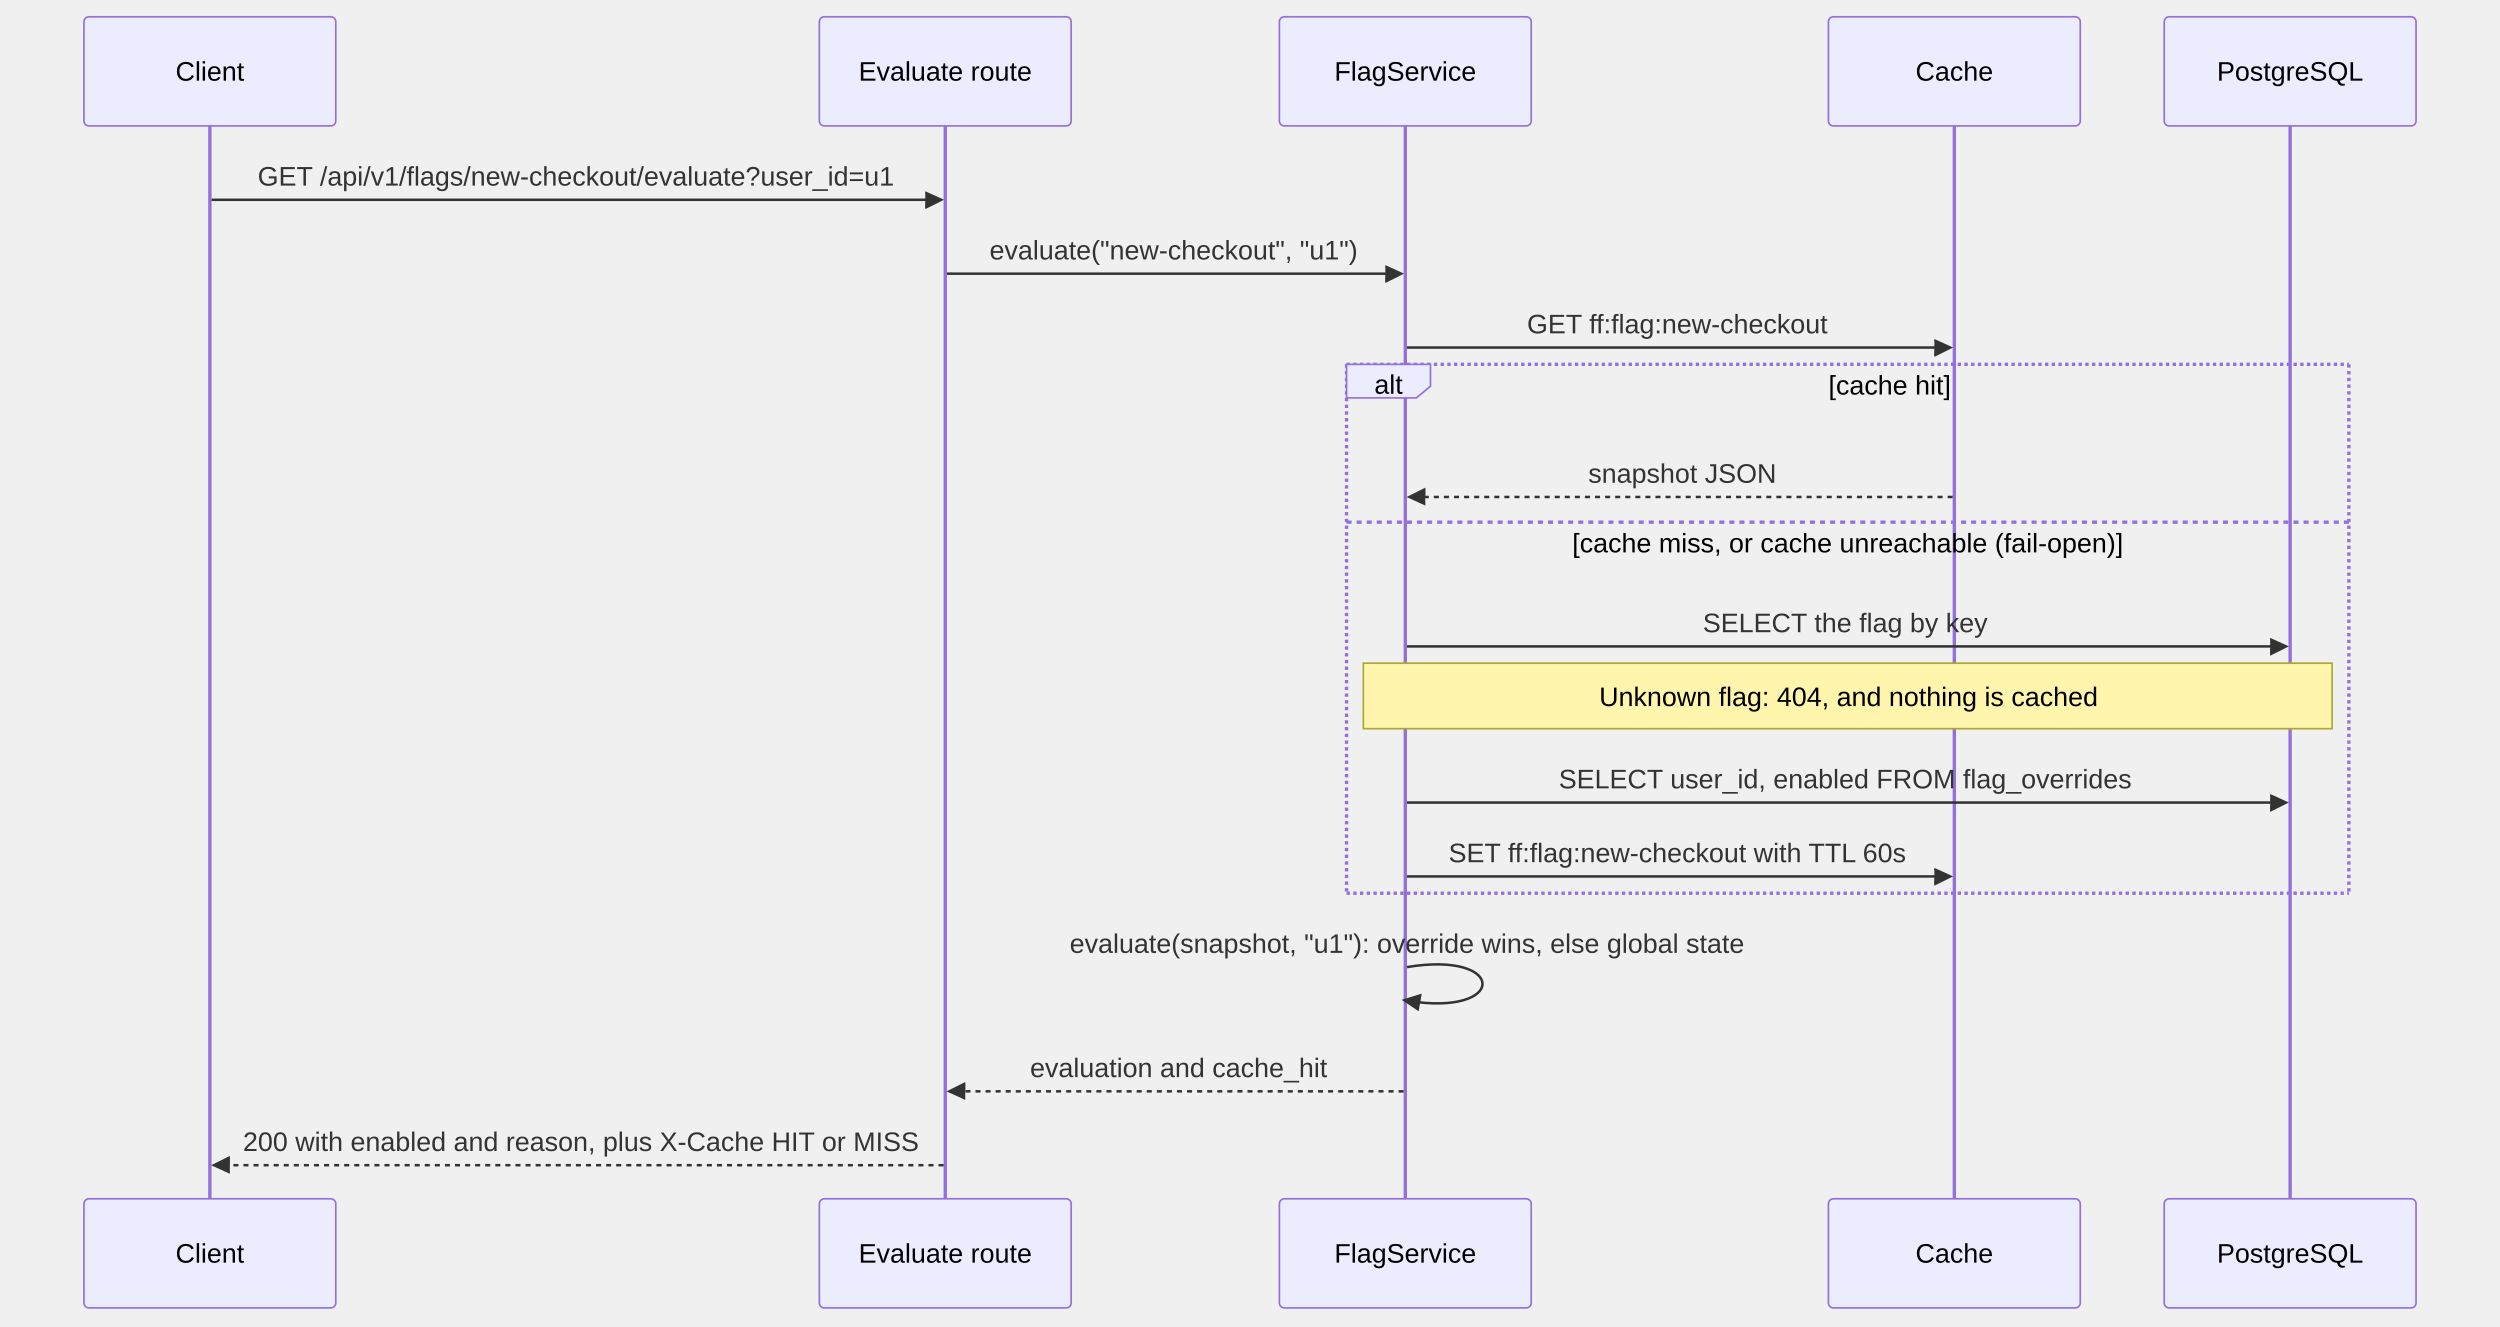
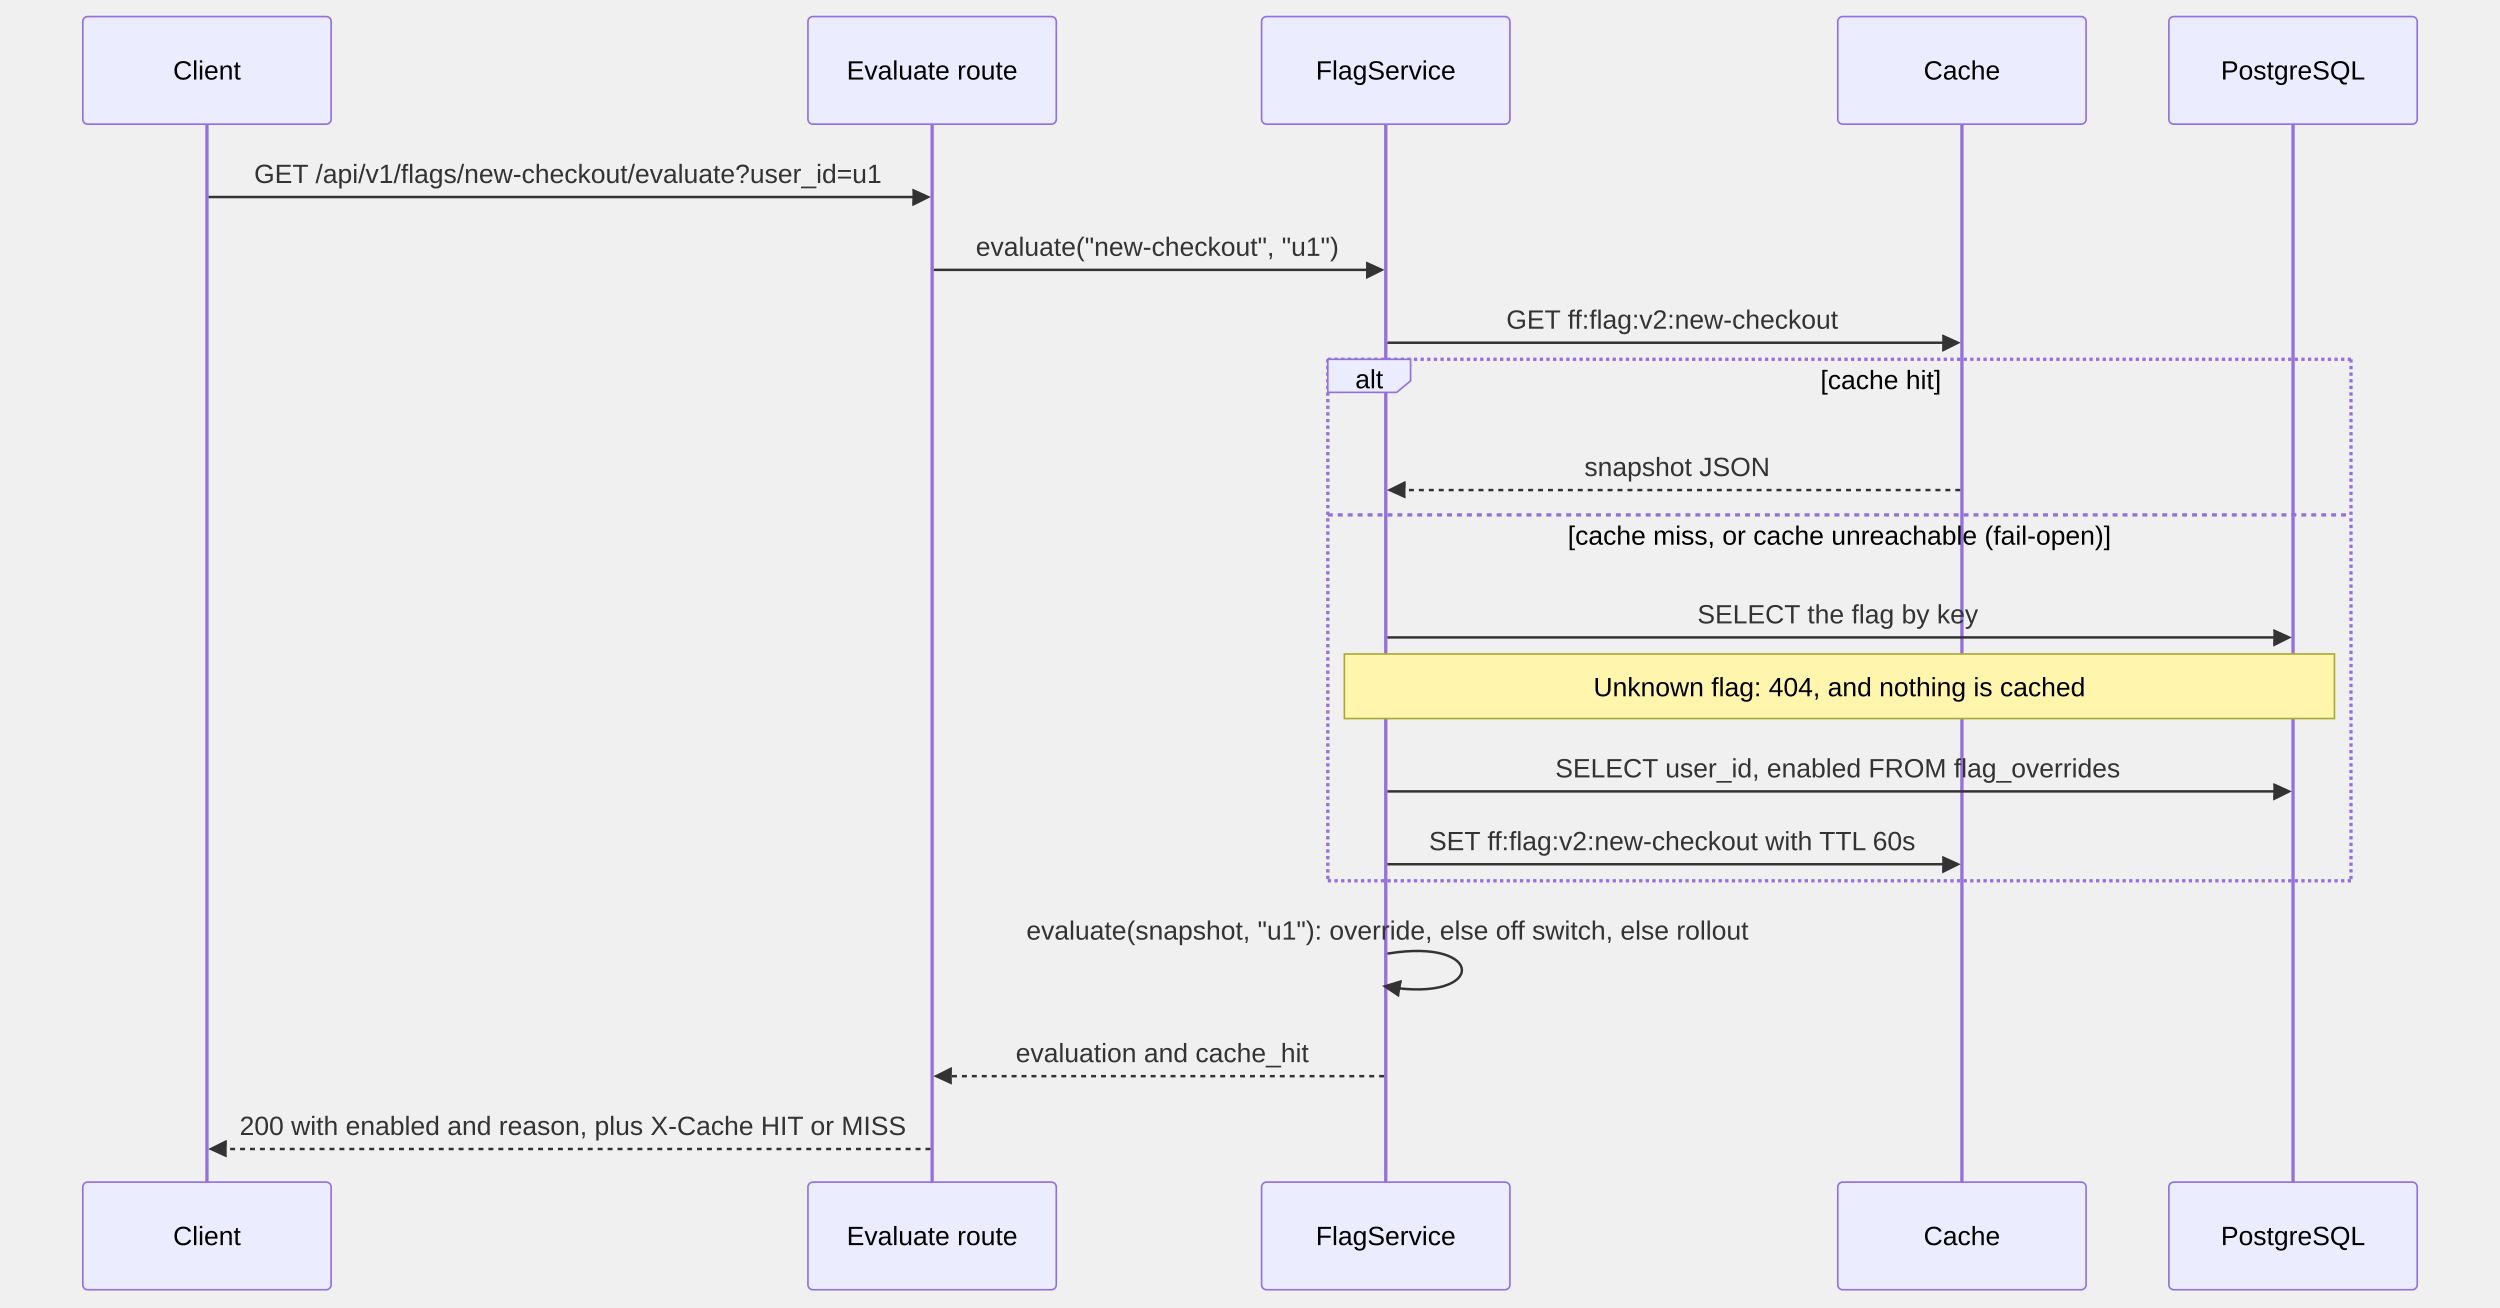
- <svg xmlns="http://www.w3.org/2000/svg" id="my-svg" width="100%" style="max-width: 1489px; background-color: white;" viewBox="-50 -10 1489 790" role="graphics-document document" aria-roledescription="sequence">
+ <svg xmlns="http://www.w3.org/2000/svg" id="my-svg" width="100%" style="max-width: 1510px; background-color: white;" viewBox="-50 -10 1510 790" role="graphics-document document" aria-roledescription="sequence">
  <g>
-     <rect x="1239" y="704" fill="#eaeaea" stroke="#666" width="150" height="65" name="D" rx="3" ry="3" class="actor actor-bottom" />
-     <text x="1314" y="736.5" dominant-baseline="central" alignment-baseline="central" class="actor actor-box" style="text-anchor: middle; font-size: 16px; font-weight: 400;">
-       <tspan x="1314" dy="0">PostgreSQL</tspan>
+     <rect x="1260" y="704" fill="#eaeaea" stroke="#666" width="150" height="65" name="D" rx="3" ry="3" class="actor actor-bottom" />
+     <text x="1335" y="736.5" dominant-baseline="central" alignment-baseline="central" class="actor actor-box" style="text-anchor: middle; font-size: 16px; font-weight: 400;">
+       <tspan x="1335" dy="0">PostgreSQL</tspan>
    </text>
  </g>
  <g>
-     <rect x="1039" y="704" fill="#eaeaea" stroke="#666" width="150" height="65" name="K" rx="3" ry="3" class="actor actor-bottom" />
-     <text x="1114" y="736.5" dominant-baseline="central" alignment-baseline="central" class="actor actor-box" style="text-anchor: middle; font-size: 16px; font-weight: 400;">
-       <tspan x="1114" dy="0">Cache</tspan>
+     <rect x="1060" y="704" fill="#eaeaea" stroke="#666" width="150" height="65" name="K" rx="3" ry="3" class="actor actor-bottom" />
+     <text x="1135" y="736.5" dominant-baseline="central" alignment-baseline="central" class="actor actor-box" style="text-anchor: middle; font-size: 16px; font-weight: 400;">
+       <tspan x="1135" dy="0">Cache</tspan>
    </text>
  </g>
  <g>
    <rect x="712" y="704" fill="#eaeaea" stroke="#666" width="150" height="65" name="S" rx="3" ry="3" class="actor actor-bottom" />
    <text x="787" y="736.5" dominant-baseline="central" alignment-baseline="central" class="actor actor-box" style="text-anchor: middle; font-size: 16px; font-weight: 400;">
      <tspan x="787" dy="0">FlagService</tspan>
    </text>
  </g>
  <g>
    <rect x="438" y="704" fill="#eaeaea" stroke="#666" width="150" height="65" name="A" rx="3" ry="3" class="actor actor-bottom" />
    <text x="513" y="736.5" dominant-baseline="central" alignment-baseline="central" class="actor actor-box" style="text-anchor: middle; font-size: 16px; font-weight: 400;">
      <tspan x="513" dy="0">Evaluate route</tspan>
    </text>
  </g>
  <g>
    <rect x="0" y="704" fill="#eaeaea" stroke="#666" width="150" height="65" name="C" rx="3" ry="3" class="actor actor-bottom" />
    <text x="75" y="736.5" dominant-baseline="central" alignment-baseline="central" class="actor actor-box" style="text-anchor: middle; font-size: 16px; font-weight: 400;">
      <tspan x="75" dy="0">Client</tspan>
    </text>
  </g>
  <g>
-     <line id="actor4" x1="1314" y1="65" x2="1314" y2="704" class="actor-line 200" stroke-width="0.5px" stroke="#999" name="D" data-et="life-line" data-id="D" />
+     <line id="actor4" x1="1335" y1="65" x2="1335" y2="704" class="actor-line 200" stroke-width="0.5px" stroke="#999" name="D" data-et="life-line" data-id="D" />
    <g id="root-4" data-et="participant" data-type="participant" data-id="D">
-       <rect x="1239" y="0" fill="#eaeaea" stroke="#666" width="150" height="65" name="D" rx="3" ry="3" class="actor actor-top" />
-       <text x="1314" y="32.5" dominant-baseline="central" alignment-baseline="central" class="actor actor-box" style="text-anchor: middle; font-size: 16px; font-weight: 400;">
-         <tspan x="1314" dy="0">PostgreSQL</tspan>
+       <rect x="1260" y="0" fill="#eaeaea" stroke="#666" width="150" height="65" name="D" rx="3" ry="3" class="actor actor-top" />
+       <text x="1335" y="32.5" dominant-baseline="central" alignment-baseline="central" class="actor actor-box" style="text-anchor: middle; font-size: 16px; font-weight: 400;">
+         <tspan x="1335" dy="0">PostgreSQL</tspan>
      </text>
    </g>
  </g>
  <g>
-     <line id="actor3" x1="1114" y1="65" x2="1114" y2="704" class="actor-line 200" stroke-width="0.5px" stroke="#999" name="K" data-et="life-line" data-id="K" />
+     <line id="actor3" x1="1135" y1="65" x2="1135" y2="704" class="actor-line 200" stroke-width="0.5px" stroke="#999" name="K" data-et="life-line" data-id="K" />
    <g id="root-3" data-et="participant" data-type="participant" data-id="K">
-       <rect x="1039" y="0" fill="#eaeaea" stroke="#666" width="150" height="65" name="K" rx="3" ry="3" class="actor actor-top" />
-       <text x="1114" y="32.5" dominant-baseline="central" alignment-baseline="central" class="actor actor-box" style="text-anchor: middle; font-size: 16px; font-weight: 400;">
-         <tspan x="1114" dy="0">Cache</tspan>
+       <rect x="1060" y="0" fill="#eaeaea" stroke="#666" width="150" height="65" name="K" rx="3" ry="3" class="actor actor-top" />
+       <text x="1135" y="32.5" dominant-baseline="central" alignment-baseline="central" class="actor actor-box" style="text-anchor: middle; font-size: 16px; font-weight: 400;">
+         <tspan x="1135" dy="0">Cache</tspan>
      </text>
    </g>
  </g>
  <g>
    <line id="actor2" x1="787" y1="65" x2="787" y2="704" class="actor-line 200" stroke-width="0.5px" stroke="#999" name="S" data-et="life-line" data-id="S" />
    <g id="root-2" data-et="participant" data-type="participant" data-id="S">
      <rect x="712" y="0" fill="#eaeaea" stroke="#666" width="150" height="65" name="S" rx="3" ry="3" class="actor actor-top" />
      <text x="787" y="32.5" dominant-baseline="central" alignment-baseline="central" class="actor actor-box" style="text-anchor: middle; font-size: 16px; font-weight: 400;">
        <tspan x="787" dy="0">FlagService</tspan>
      </text>
    </g>
  </g>
  <g>
    <line id="actor1" x1="513" y1="65" x2="513" y2="704" class="actor-line 200" stroke-width="0.5px" stroke="#999" name="A" data-et="life-line" data-id="A" />
    <g id="root-1" data-et="participant" data-type="participant" data-id="A">
      <rect x="438" y="0" fill="#eaeaea" stroke="#666" width="150" height="65" name="A" rx="3" ry="3" class="actor actor-top" />
      <text x="513" y="32.5" dominant-baseline="central" alignment-baseline="central" class="actor actor-box" style="text-anchor: middle; font-size: 16px; font-weight: 400;">
        <tspan x="513" dy="0">Evaluate route</tspan>
      </text>
    </g>
  </g>
  <g>
    <line id="actor0" x1="75" y1="65" x2="75" y2="704" class="actor-line 200" stroke-width="0.5px" stroke="#999" name="C" data-et="life-line" data-id="C" />
    <g id="root-0" data-et="participant" data-type="participant" data-id="C">
      <rect x="0" y="0" fill="#eaeaea" stroke="#666" width="150" height="65" name="C" rx="3" ry="3" class="actor actor-top" />
      <text x="75" y="32.5" dominant-baseline="central" alignment-baseline="central" class="actor actor-box" style="text-anchor: middle; font-size: 16px; font-weight: 400;">
        <tspan x="75" dy="0">Client</tspan>
      </text>
    </g>
  </g>
  <style>#my-svg{font-family:"trebuchet ms",verdana,arial,sans-serif;font-size:16px;fill:#333;}@keyframes edge-animation-frame{from{stroke-dashoffset:0;}}@keyframes dash{to{stroke-dashoffset:0;}}#my-svg .edge-animation-slow{stroke-dasharray:9,5!important;stroke-dashoffset:900;animation:dash 50s linear infinite;stroke-linecap:round;}#my-svg .edge-animation-fast{stroke-dasharray:9,5!important;stroke-dashoffset:900;animation:dash 20s linear infinite;stroke-linecap:round;}#my-svg .error-icon{fill:#552222;}#my-svg .error-text{fill:#552222;stroke:#552222;}#my-svg .edge-thickness-normal{stroke-width:1px;}#my-svg .edge-thickness-thick{stroke-width:3.5px;}#my-svg .edge-pattern-solid{stroke-dasharray:0;}#my-svg .edge-thickness-invisible{stroke-width:0;fill:none;}#my-svg .edge-pattern-dashed{stroke-dasharray:3;}#my-svg .edge-pattern-dotted{stroke-dasharray:2;}#my-svg .marker{fill:#333333;stroke:#333333;}#my-svg .marker.cross{stroke:#333333;}#my-svg svg{font-family:"trebuchet ms",verdana,arial,sans-serif;font-size:16px;}#my-svg p{margin:0;}#my-svg .actor{stroke:#9370DB;fill:#ECECFF;stroke-width:1;}#my-svg rect.actor.outer-path[data-look="neo"]{filter:drop-shadow(1px 2px 2px rgba(185, 185, 185, 1));}#my-svg rect.note[data-look="neo"]{stroke:#aaaa33;fill:#fff5ad;filter:drop-shadow(1px 2px 2px rgba(185, 185, 185, 1));}#my-svg text.actor&gt;tspan{fill:black;stroke:none;}#my-svg .actor-line{stroke:#9370DB;}#my-svg .innerArc{stroke-width:1.5;stroke-dasharray:none;}#my-svg .messageLine0{stroke-width:1.5;stroke-dasharray:none;stroke:#333;}#my-svg .messageLine1{stroke-width:1.5;stroke-dasharray:2,2;stroke:#333;}#my-svg [id$="-arrowhead"] path{fill:#333;stroke:#333;}#my-svg .sequenceNumber{fill:white;}#my-svg [id$="-sequencenumber"]{fill:#333;}#my-svg [id$="-crosshead"] path{fill:#333;stroke:#333;}#my-svg .messageText{fill:#333;stroke:none;}#my-svg .labelBox{stroke:#9370DB;fill:#ECECFF;filter:none;}#my-svg .labelText,#my-svg .labelText&gt;tspan{fill:black;stroke:none;}#my-svg .loopText,#my-svg .loopText&gt;tspan{fill:black;stroke:none;}#my-svg .sectionTitle,#my-svg .sectionTitle&gt;tspan{fill:black;stroke:none;}#my-svg .loopLine{stroke-width:2px;stroke-dasharray:2,2;stroke:#9370DB;fill:#9370DB;}#my-svg .note{stroke:#aaaa33;fill:#fff5ad;}#my-svg .noteText,#my-svg .noteText&gt;tspan{fill:black;stroke:none;font-weight:normal;}#my-svg .activation0{fill:#f4f4f4;stroke:#666;}#my-svg .activation1{fill:#f4f4f4;stroke:#666;}#my-svg .activation2{fill:#f4f4f4;stroke:#666;}#my-svg .actorPopupMenu{position:absolute;}#my-svg .actorPopupMenuPanel{position:absolute;fill:#ECECFF;box-shadow:0px 8px 16px 0px rgba(0,0,0,0.2);filter:drop-shadow(3px 5px 2px rgb(0 0 0 / 0.4));}#my-svg .actor-man circle,#my-svg line{fill:#ECECFF;stroke-width:2px;}#my-svg g rect.rect{filter:drop-shadow(1px 2px 2px rgba(185, 185, 185, 1));stroke:#9370DB;}#my-svg .node .neo-node{stroke:#9370DB;}#my-svg [data-look="neo"].node rect,#my-svg [data-look="neo"].cluster rect,#my-svg [data-look="neo"].node polygon{stroke:#9370DB;filter:drop-shadow(1px 2px 2px rgba(185, 185, 185, 1));}#my-svg [data-look="neo"].swimlane.cluster rect{filter:none;}#my-svg [data-look="neo"].node path{stroke:#9370DB;stroke-width:1px;}#my-svg [data-look="neo"].node .outer-path{filter:drop-shadow(1px 2px 2px rgba(185, 185, 185, 1));}#my-svg [data-look="neo"].node .neo-line path{stroke:#9370DB;filter:none;}#my-svg [data-look="neo"].node circle{stroke:#9370DB;filter:drop-shadow(1px 2px 2px rgba(185, 185, 185, 1));}#my-svg [data-look="neo"].node circle .state-start{fill:#000000;}#my-svg [data-look="neo"].icon-shape .icon{fill:#9370DB;filter:drop-shadow(1px 2px 2px rgba(185, 185, 185, 1));}#my-svg [data-look="neo"].icon-shape .icon-neo path{stroke:#9370DB;filter:drop-shadow(1px 2px 2px rgba(185, 185, 185, 1));}#my-svg :root{--mermaid-font-family:"trebuchet ms",verdana,arial,sans-serif;}</style>
  <g />
  <defs>
    <symbol id="my-svg-computer" width="24" height="24">
      <path transform="scale(.5)" d="M2 2v13h20v-13h-20zm18 11h-16v-9h16v9zm-10.228 6l.466-1h3.524l.467 1h-4.457zm14.228 3h-24l2-6h2.104l-1.33 4h18.45l-1.297-4h2.073l2 6zm-5-10h-14v-7h14v7z" />
    </symbol>
  </defs>
  <defs>
    <symbol id="my-svg-database" fill-rule="evenodd" clip-rule="evenodd">
      <path transform="scale(.5)" d="M12.258.001l.256.004.255.005.253.008.251.01.249.012.247.015.246.016.242.019.241.02.239.023.236.024.233.027.231.028.229.031.225.032.223.034.22.036.217.038.214.04.211.041.208.043.205.045.201.046.198.048.194.05.191.051.187.053.183.054.18.056.175.057.172.059.168.06.163.061.16.063.155.064.15.066.074.033.073.033.071.034.07.034.069.035.068.035.067.035.066.035.064.036.064.036.062.036.06.036.06.037.058.037.058.037.055.038.055.038.053.038.052.038.051.039.05.039.048.039.047.039.045.04.044.04.043.04.041.04.04.041.039.041.037.041.036.041.034.041.033.042.032.042.03.042.029.042.027.042.026.043.024.043.023.043.021.043.02.043.018.044.017.043.015.044.013.044.012.044.011.045.009.044.007.045.006.045.004.045.002.045.001.045v17l-.001.045-.002.045-.004.045-.006.045-.007.045-.009.044-.011.045-.012.044-.013.044-.015.044-.017.043-.018.044-.02.043-.021.043-.023.043-.024.043-.026.043-.027.042-.029.042-.03.042-.032.042-.033.042-.034.041-.036.041-.037.041-.039.041-.04.041-.041.04-.043.04-.044.04-.045.04-.047.039-.048.039-.05.039-.051.039-.052.038-.053.038-.055.038-.055.038-.058.037-.058.037-.06.037-.06.036-.062.036-.064.036-.064.036-.066.035-.067.035-.068.035-.069.035-.07.034-.071.034-.073.033-.074.033-.15.066-.155.064-.16.063-.163.061-.168.06-.172.059-.175.057-.18.056-.183.054-.187.053-.191.051-.194.05-.198.048-.201.046-.205.045-.208.043-.211.041-.214.04-.217.038-.22.036-.223.034-.225.032-.229.031-.231.028-.233.027-.236.024-.239.023-.241.02-.242.019-.246.016-.247.015-.249.012-.251.01-.253.008-.255.005-.256.004-.258.001-.258-.001-.256-.004-.255-.005-.253-.008-.251-.01-.249-.012-.247-.015-.245-.016-.243-.019-.241-.02-.238-.023-.236-.024-.234-.027-.231-.028-.228-.031-.226-.032-.223-.034-.22-.036-.217-.038-.214-.04-.211-.041-.208-.043-.204-.045-.201-.046-.198-.048-.195-.05-.19-.051-.187-.053-.184-.054-.179-.056-.176-.057-.172-.059-.167-.06-.164-.061-.159-.063-.155-.064-.151-.066-.074-.033-.072-.033-.072-.034-.07-.034-.069-.035-.068-.035-.067-.035-.066-.035-.064-.036-.063-.036-.062-.036-.061-.036-.06-.037-.058-.037-.057-.037-.056-.038-.055-.038-.053-.038-.052-.038-.051-.039-.049-.039-.049-.039-.046-.039-.046-.04-.044-.04-.043-.04-.041-.04-.04-.041-.039-.041-.037-.041-.036-.041-.034-.041-.033-.042-.032-.042-.03-.042-.029-.042-.027-.042-.026-.043-.024-.043-.023-.043-.021-.043-.02-.043-.018-.044-.017-.043-.015-.044-.013-.044-.012-.044-.011-.045-.009-.044-.007-.045-.006-.045-.004-.045-.002-.045-.001-.045v-17l.001-.045.002-.045.004-.045.006-.045.007-.045.009-.044.011-.045.012-.044.013-.044.015-.044.017-.043.018-.044.02-.043.021-.043.023-.043.024-.043.026-.043.027-.042.029-.042.03-.042.032-.042.033-.042.034-.041.036-.041.037-.041.039-.041.04-.041.041-.04.043-.04.044-.04.046-.04.046-.039.049-.039.049-.039.051-.039.052-.038.053-.038.055-.038.056-.038.057-.037.058-.037.06-.037.061-.036.062-.036.063-.036.064-.036.066-.035.067-.035.068-.035.069-.035.07-.034.072-.034.072-.033.074-.033.151-.066.155-.064.159-.063.164-.061.167-.06.172-.059.176-.057.179-.056.184-.054.187-.053.19-.051.195-.05.198-.048.201-.046.204-.045.208-.043.211-.041.214-.04.217-.038.22-.036.223-.034.226-.032.228-.031.231-.028.234-.027.236-.024.238-.023.241-.02.243-.019.245-.016.247-.015.249-.012.251-.01.253-.008.255-.005.256-.004.258-.001.258.001zm-9.258 20.499v.01l.001.021.003.021.004.022.005.021.006.022.007.022.009.023.01.022.011.023.012.023.013.023.015.023.016.024.017.023.018.024.019.024.021.024.022.025.023.024.024.025.052.049.056.05.061.051.066.051.07.051.075.051.079.052.084.052.088.052.092.052.097.052.102.051.105.052.11.052.114.051.119.051.123.051.127.05.131.05.135.05.139.048.144.049.147.047.152.047.155.047.16.045.163.045.167.043.171.043.176.041.178.041.183.039.187.039.19.037.194.035.197.035.202.033.204.031.209.03.212.029.216.027.219.025.222.024.226.021.23.02.233.018.236.016.24.015.243.012.246.01.249.008.253.005.256.004.259.001.26-.001.257-.004.254-.005.25-.008.247-.011.244-.012.241-.014.237-.016.233-.018.231-.021.226-.021.224-.024.22-.026.216-.027.212-.028.21-.031.205-.031.202-.034.198-.034.194-.036.191-.037.187-.039.183-.04.179-.04.175-.042.172-.043.168-.044.163-.045.16-.046.155-.046.152-.047.148-.048.143-.049.139-.049.136-.05.131-.05.126-.05.123-.051.118-.052.114-.051.11-.052.106-.052.101-.052.096-.052.092-.052.088-.053.083-.051.079-.052.074-.052.07-.051.065-.051.06-.051.056-.05.051-.05.023-.024.023-.025.021-.024.02-.024.019-.024.018-.024.017-.024.015-.023.014-.024.013-.023.012-.023.01-.023.01-.022.008-.022.006-.022.006-.022.004-.022.004-.021.001-.021.001-.021v-4.127l-.077.055-.08.053-.083.054-.085.053-.087.052-.09.052-.093.051-.095.05-.097.05-.1.049-.102.049-.105.048-.106.047-.109.047-.111.046-.114.045-.115.045-.118.044-.12.043-.122.042-.124.042-.126.041-.128.04-.13.04-.132.038-.134.038-.135.037-.138.037-.139.035-.142.035-.143.034-.144.033-.147.032-.148.031-.15.03-.151.03-.153.029-.154.027-.156.027-.158.026-.159.025-.161.024-.162.023-.163.022-.165.021-.166.02-.167.019-.169.018-.169.017-.171.016-.173.015-.173.014-.175.013-.175.012-.177.011-.178.01-.179.008-.179.008-.181.006-.182.005-.182.004-.184.003-.184.002h-.37l-.184-.002-.184-.003-.182-.004-.182-.005-.181-.006-.179-.008-.179-.008-.178-.01-.176-.011-.176-.012-.175-.013-.173-.014-.172-.015-.171-.016-.17-.017-.169-.018-.167-.019-.166-.02-.165-.021-.163-.022-.162-.023-.161-.024-.159-.025-.157-.026-.156-.027-.155-.027-.153-.029-.151-.03-.15-.03-.148-.031-.146-.032-.145-.033-.143-.034-.141-.035-.14-.035-.137-.037-.136-.037-.134-.038-.132-.038-.13-.04-.128-.04-.126-.041-.124-.042-.122-.042-.12-.044-.117-.043-.116-.045-.113-.045-.112-.046-.109-.047-.106-.047-.105-.048-.102-.049-.1-.049-.097-.05-.095-.05-.093-.052-.09-.051-.087-.052-.085-.053-.083-.054-.08-.054-.077-.054v4.127zm0-5.654v.011l.001.021.003.021.004.021.005.022.006.022.007.022.009.022.01.022.011.023.012.023.013.023.015.024.016.023.017.024.018.024.019.024.021.024.022.024.023.025.024.024.052.05.056.05.061.05.066.051.07.051.075.052.079.051.084.052.088.052.092.052.097.052.102.052.105.052.11.051.114.051.119.052.123.05.127.051.131.05.135.049.139.049.144.048.147.048.152.047.155.046.16.045.163.045.167.044.171.042.176.042.178.04.183.04.187.038.19.037.194.036.197.034.202.033.204.032.209.03.212.028.216.027.219.025.222.024.226.022.23.02.233.018.236.016.24.014.243.012.246.01.249.008.253.006.256.003.259.001.26-.001.257-.003.254-.006.25-.008.247-.01.244-.012.241-.015.237-.016.233-.018.231-.02.226-.022.224-.024.22-.025.216-.027.212-.029.21-.03.205-.032.202-.033.198-.035.194-.036.191-.037.187-.039.183-.039.179-.041.175-.042.172-.043.168-.044.163-.045.16-.045.155-.047.152-.047.148-.048.143-.048.139-.05.136-.049.131-.05.126-.051.123-.051.118-.051.114-.052.11-.052.106-.052.101-.052.096-.052.092-.052.088-.052.083-.052.079-.052.074-.051.07-.052.065-.051.06-.05.056-.051.051-.049.023-.025.023-.024.021-.025.02-.024.019-.024.018-.024.017-.024.015-.023.014-.023.013-.024.012-.022.01-.023.01-.023.008-.022.006-.022.006-.022.004-.021.004-.022.001-.021.001-.021v-4.139l-.077.054-.08.054-.083.054-.085.052-.087.053-.09.051-.093.051-.095.051-.097.05-.1.049-.102.049-.105.048-.106.047-.109.047-.111.046-.114.045-.115.044-.118.044-.12.044-.122.042-.124.042-.126.041-.128.04-.13.039-.132.039-.134.038-.135.037-.138.036-.139.036-.142.035-.143.033-.144.033-.147.033-.148.031-.15.03-.151.03-.153.028-.154.028-.156.027-.158.026-.159.025-.161.024-.162.023-.163.022-.165.021-.166.02-.167.019-.169.018-.169.017-.171.016-.173.015-.173.014-.175.013-.175.012-.177.011-.178.009-.179.009-.179.007-.181.007-.182.005-.182.004-.184.003-.184.002h-.37l-.184-.002-.184-.003-.182-.004-.182-.005-.181-.007-.179-.007-.179-.009-.178-.009-.176-.011-.176-.012-.175-.013-.173-.014-.172-.015-.171-.016-.17-.017-.169-.018-.167-.019-.166-.02-.165-.021-.163-.022-.162-.023-.161-.024-.159-.025-.157-.026-.156-.027-.155-.028-.153-.028-.151-.03-.15-.03-.148-.031-.146-.033-.145-.033-.143-.033-.141-.035-.14-.036-.137-.036-.136-.037-.134-.038-.132-.039-.13-.039-.128-.04-.126-.041-.124-.042-.122-.043-.12-.043-.117-.044-.116-.044-.113-.046-.112-.046-.109-.046-.106-.047-.105-.048-.102-.049-.1-.049-.097-.05-.095-.051-.093-.051-.09-.051-.087-.053-.085-.052-.083-.054-.08-.054-.077-.054v4.139zm0-5.666v.011l.001.02.003.022.004.021.005.022.006.021.007.022.009.023.01.022.011.023.012.023.013.023.015.023.016.024.017.024.018.023.019.024.021.025.022.024.023.024.024.025.052.05.056.05.061.05.066.051.07.051.075.052.079.051.084.052.088.052.092.052.097.052.102.052.105.051.11.052.114.051.119.051.123.051.127.05.131.05.135.05.139.049.144.048.147.048.152.047.155.046.16.045.163.045.167.043.171.043.176.042.178.04.183.04.187.038.19.037.194.036.197.034.202.033.204.032.209.03.212.028.216.027.219.025.222.024.226.021.23.02.233.018.236.017.24.014.243.012.246.01.249.008.253.006.256.003.259.001.26-.001.257-.003.254-.006.25-.008.247-.01.244-.013.241-.014.237-.016.233-.018.231-.02.226-.022.224-.024.22-.025.216-.027.212-.029.21-.03.205-.032.202-.033.198-.035.194-.036.191-.037.187-.039.183-.039.179-.041.175-.042.172-.043.168-.044.163-.045.16-.045.155-.047.152-.047.148-.048.143-.049.139-.049.136-.049.131-.051.126-.05.123-.051.118-.052.114-.051.11-.052.106-.052.101-.052.096-.052.092-.052.088-.052.083-.052.079-.052.074-.052.07-.051.065-.051.06-.051.056-.05.051-.049.023-.025.023-.025.021-.024.02-.024.019-.024.018-.024.017-.024.015-.023.014-.024.013-.023.012-.023.01-.022.01-.023.008-.022.006-.022.006-.022.004-.022.004-.021.001-.021.001-.021v-4.153l-.077.054-.08.054-.083.053-.085.053-.087.053-.09.051-.093.051-.095.051-.097.05-.1.049-.102.048-.105.048-.106.048-.109.046-.111.046-.114.046-.115.044-.118.044-.12.043-.122.043-.124.042-.126.041-.128.04-.13.039-.132.039-.134.038-.135.037-.138.036-.139.036-.142.034-.143.034-.144.033-.147.032-.148.032-.15.03-.151.03-.153.028-.154.028-.156.027-.158.026-.159.024-.161.024-.162.023-.163.023-.165.021-.166.02-.167.019-.169.018-.169.017-.171.016-.173.015-.173.014-.175.013-.175.012-.177.01-.178.01-.179.009-.179.007-.181.006-.182.006-.182.004-.184.003-.184.001-.185.001-.185-.001-.184-.001-.184-.003-.182-.004-.182-.006-.181-.006-.179-.007-.179-.009-.178-.01-.176-.01-.176-.012-.175-.013-.173-.014-.172-.015-.171-.016-.17-.017-.169-.018-.167-.019-.166-.02-.165-.021-.163-.023-.162-.023-.161-.024-.159-.024-.157-.026-.156-.027-.155-.028-.153-.028-.151-.03-.15-.03-.148-.032-.146-.032-.145-.033-.143-.034-.141-.034-.14-.036-.137-.036-.136-.037-.134-.038-.132-.039-.13-.039-.128-.041-.126-.041-.124-.041-.122-.043-.12-.043-.117-.044-.116-.044-.113-.046-.112-.046-.109-.046-.106-.048-.105-.048-.102-.048-.1-.05-.097-.049-.095-.051-.093-.051-.09-.052-.087-.052-.085-.053-.083-.053-.08-.054-.077-.054v4.153zm8.74-8.179l-.257.004-.254.005-.25.008-.247.011-.244.012-.241.014-.237.016-.233.018-.231.021-.226.022-.224.023-.22.026-.216.027-.212.028-.21.031-.205.032-.202.033-.198.034-.194.036-.191.038-.187.038-.183.04-.179.041-.175.042-.172.043-.168.043-.163.045-.16.046-.155.046-.152.048-.148.048-.143.048-.139.049-.136.05-.131.05-.126.051-.123.051-.118.051-.114.052-.11.052-.106.052-.101.052-.096.052-.092.052-.088.052-.083.052-.079.052-.074.051-.07.052-.065.051-.06.05-.056.05-.051.05-.023.025-.023.024-.021.024-.02.025-.019.024-.018.024-.017.023-.015.024-.014.023-.013.023-.012.023-.01.023-.01.022-.008.022-.006.023-.006.021-.004.022-.004.021-.001.021-.001.021.001.021.001.021.004.021.004.022.006.021.006.023.008.022.01.022.01.023.012.023.013.023.014.023.015.024.017.023.018.024.019.024.02.025.021.024.023.024.023.025.051.05.056.05.06.05.065.051.07.052.074.051.079.052.083.052.088.052.092.052.096.052.101.052.106.052.11.052.114.052.118.051.123.051.126.051.131.05.136.05.139.049.143.048.148.048.152.048.155.046.16.046.163.045.168.043.172.043.175.042.179.041.183.04.187.038.191.038.194.036.198.034.202.033.205.032.21.031.212.028.216.027.22.026.224.023.226.022.231.021.233.018.237.016.241.014.244.012.247.011.25.008.254.005.257.004.26.001.26-.001.257-.004.254-.005.25-.008.247-.011.244-.012.241-.014.237-.016.233-.018.231-.021.226-.022.224-.023.22-.026.216-.027.212-.028.21-.031.205-.032.202-.033.198-.034.194-.036.191-.038.187-.038.183-.04.179-.041.175-.042.172-.043.168-.043.163-.045.16-.046.155-.046.152-.048.148-.048.143-.048.139-.049.136-.05.131-.05.126-.051.123-.051.118-.051.114-.052.11-.052.106-.052.101-.052.096-.052.092-.052.088-.052.083-.052.079-.052.074-.051.07-.052.065-.051.06-.05.056-.05.051-.05.023-.025.023-.024.021-.024.02-.025.019-.024.018-.024.017-.023.015-.024.014-.023.013-.023.012-.023.01-.023.01-.022.008-.022.006-.023.006-.021.004-.022.004-.021.001-.021.001-.021-.001-.021-.001-.021-.004-.021-.004-.022-.006-.021-.006-.023-.008-.022-.01-.022-.01-.023-.012-.023-.013-.023-.014-.023-.015-.024-.017-.023-.018-.024-.019-.024-.02-.025-.021-.024-.023-.024-.023-.025-.051-.05-.056-.05-.06-.05-.065-.051-.07-.052-.074-.051-.079-.052-.083-.052-.088-.052-.092-.052-.096-.052-.101-.052-.106-.052-.11-.052-.114-.052-.118-.051-.123-.051-.126-.051-.131-.05-.136-.05-.139-.049-.143-.048-.148-.048-.152-.048-.155-.046-.16-.046-.163-.045-.168-.043-.172-.043-.175-.042-.179-.041-.183-.04-.187-.038-.191-.038-.194-.036-.198-.034-.202-.033-.205-.032-.21-.031-.212-.028-.216-.027-.22-.026-.224-.023-.226-.022-.231-.021-.233-.018-.237-.016-.241-.014-.244-.012-.247-.011-.25-.008-.254-.005-.257-.004-.26-.001-.26.001z" />
    </symbol>
  </defs>
  <defs>
    <symbol id="my-svg-clock" width="24" height="24">
      <path transform="scale(.5)" d="M12 2c5.514 0 10 4.486 10 10s-4.486 10-10 10-10-4.486-10-10 4.486-10 10-10zm0-2c-6.627 0-12 5.373-12 12s5.373 12 12 12 12-5.373 12-12-5.373-12-12-12zm5.848 12.459c.202.038.202.333.001.372-1.907.361-6.045 1.111-6.547 1.111-.719 0-1.301-.582-1.301-1.301 0-.512.77-5.447 1.125-7.445.034-.192.312-.181.343.014l.985 6.238 5.394 1.011z" />
    </symbol>
  </defs>
  <defs>
    <marker id="my-svg-arrowhead" refX="7.9" refY="5" markerUnits="userSpaceOnUse" markerWidth="12" markerHeight="12" orient="auto-start-reverse">
      <path d="M -1 0 L 10 5 L 0 10 z" />
    </marker>
  </defs>
  <defs>
    <marker id="my-svg-crosshead" markerWidth="15" markerHeight="8" orient="auto" refX="4" refY="4.5">
      <path fill="none" stroke="#000000" stroke-width="1pt" d="M 1,2 L 6,7 M 6,2 L 1,7" style="stroke-dasharray: 0, 0;" />
    </marker>
  </defs>
  <defs>
    <marker id="my-svg-filled-head" refX="15.5" refY="7" markerWidth="20" markerHeight="28" orient="auto">
      <path d="M 18,7 L9,13 L14,7 L9,1 Z" />
    </marker>
  </defs>
  <defs>
    <marker id="my-svg-sequencenumber" refX="15" refY="15" markerWidth="60" markerHeight="40" orient="auto">
      <circle cx="15" cy="15" r="6" />
    </marker>
  </defs>
  <defs>
    <marker id="my-svg-solidTopArrowHead" refX="7.9" refY="7.25" markerUnits="userSpaceOnUse" markerWidth="12" markerHeight="12" orient="auto-start-reverse">
      <path d="M 0 0 L 10 8 L 0 8 z" />
    </marker>
  </defs>
  <defs>
    <marker id="my-svg-solidBottomArrowHead" refX="7.9" refY="0.75" markerUnits="userSpaceOnUse" markerWidth="12" markerHeight="12" orient="auto-start-reverse">
      <path d="M 0 0 L 10 0 L 0 8 z" />
    </marker>
  </defs>
  <defs>
    <marker id="my-svg-stickTopArrowHead" refX="7.5" refY="7" markerUnits="userSpaceOnUse" markerWidth="12" markerHeight="12" orient="auto-start-reverse">
      <path d="M 0 0 L 7 7" stroke="black" stroke-width="1.5" fill="none" />
    </marker>
  </defs>
  <defs>
    <marker id="my-svg-stickBottomArrowHead" refX="7.5" refY="0" markerUnits="userSpaceOnUse" markerWidth="12" markerHeight="12" orient="auto-start-reverse">
      <path d="M 0 7 L 7 0" stroke="black" stroke-width="1.5" fill="none" />
    </marker>
  </defs>
  <g data-et="note" data-id="i7">
-     <rect x="762" y="385" fill="#EDF2AE" stroke="#666" width="577" height="39" class="note" />
-     <text x="1051" y="390" text-anchor="middle" dominant-baseline="middle" alignment-baseline="middle" class="noteText" dy="1em" style="font-size: 16px; font-weight: 400;">
-       <tspan x="1051">Unknown flag: 404, and nothing is cached</tspan>
+     <rect x="762" y="385" fill="#EDF2AE" stroke="#666" width="598" height="39" class="note" />
+     <text x="1061" y="390" text-anchor="middle" dominant-baseline="middle" alignment-baseline="middle" class="noteText" dy="1em" style="font-size: 16px; font-weight: 400;">
+       <tspan x="1061">Unknown flag: 404, and nothing is cached</tspan>
    </text>
  </g>
  <g data-et="control-structure" data-id="i10">
-     <line x1="752" y1="207" x2="1349" y2="207" class="loopLine" />
-     <line x1="1349" y1="207" x2="1349" y2="522" class="loopLine" />
-     <line x1="752" y1="522" x2="1349" y2="522" class="loopLine" />
+     <line x1="752" y1="207" x2="1370" y2="207" class="loopLine" />
+     <line x1="1370" y1="207" x2="1370" y2="522" class="loopLine" />
+     <line x1="752" y1="522" x2="1370" y2="522" class="loopLine" />
    <line x1="752" y1="207" x2="752" y2="522" class="loopLine" />
-     <line x1="752" y1="301" x2="1349" y2="301" class="loopLine" style="stroke-dasharray: 3, 3;" />
+     <line x1="752" y1="301" x2="1370" y2="301" class="loopLine" style="stroke-dasharray: 3, 3;" />
    <polygon points="752,207 802,207 802,220 793.6,227 752,227" class="labelBox" />
    <text x="777" y="220" text-anchor="middle" dominant-baseline="middle" alignment-baseline="middle" class="labelText" style="font-size: 16px; font-weight: 400;">alt</text>
-     <text x="1075.5" y="225" text-anchor="middle" class="loopText" style="font-size: 16px; font-weight: 400;">
-       <tspan x="1075.5">[cache hit]</tspan>
+     <text x="1086" y="225" text-anchor="middle" class="loopText" style="font-size: 16px; font-weight: 400;">
+       <tspan x="1086">[cache hit]</tspan>
    </text>
-     <text x="1050.5" y="319" text-anchor="middle" class="sectionTitle" style="font-size: 16px; font-weight: 400;">[cache miss, or cache unreachable (fail-open)]</text>
+     <text x="1061" y="319" text-anchor="middle" class="sectionTitle" style="font-size: 16px; font-weight: 400;">[cache miss, or cache unreachable (fail-open)]</text>
  </g>
  <text x="293" y="80" text-anchor="middle" dominant-baseline="middle" alignment-baseline="middle" class="messageText" dy="1em" style="font-size: 16px; font-weight: 400;">GET /api/v1/flags/new-checkout/evaluate?user_id=u1</text>
  <line x1="76" y1="109" x2="509" y2="109" class="messageLine0" data-et="message" data-id="i0" data-from="C" data-to="A" stroke-width="2" stroke="none" marker-end="url(#my-svg-arrowhead)" style="fill: none;" />
  <text x="649" y="124" text-anchor="middle" dominant-baseline="middle" alignment-baseline="middle" class="messageText" dy="1em" style="font-size: 16px; font-weight: 400;">evaluate("new-checkout", "u1")</text>
  <line x1="514" y1="153" x2="783" y2="153" class="messageLine0" data-et="message" data-id="i1" data-from="A" data-to="S" stroke-width="2" stroke="none" marker-end="url(#my-svg-arrowhead)" style="fill: none;" />
-   <text x="949" y="168" text-anchor="middle" dominant-baseline="middle" alignment-baseline="middle" class="messageText" dy="1em" style="font-size: 16px; font-weight: 400;">GET ff:flag:new-checkout</text>
-   <line x1="788" y1="197" x2="1110" y2="197" class="messageLine0" data-et="message" data-id="i2" data-from="S" data-to="K" stroke-width="2" stroke="none" marker-end="url(#my-svg-arrowhead)" style="fill: none;" />
-   <text x="952" y="257" text-anchor="middle" dominant-baseline="middle" alignment-baseline="middle" class="messageText" dy="1em" style="font-size: 16px; font-weight: 400;">snapshot JSON</text>
-   <line x1="1113" y1="286" x2="791" y2="286" class="messageLine1" data-et="message" data-id="i4" data-from="K" data-to="S" stroke-width="2" stroke="none" marker-end="url(#my-svg-arrowhead)" style="stroke-dasharray: 3, 3; fill: none;" />
-   <text x="1049" y="346" text-anchor="middle" dominant-baseline="middle" alignment-baseline="middle" class="messageText" dy="1em" style="font-size: 16px; font-weight: 400;">SELECT the flag by key</text>
-   <line x1="788" y1="375" x2="1310" y2="375" class="messageLine0" data-et="message" data-id="i6" data-from="S" data-to="D" stroke-width="2" stroke="none" marker-end="url(#my-svg-arrowhead)" style="fill: none;" />
-   <text x="1049" y="439" text-anchor="middle" dominant-baseline="middle" alignment-baseline="middle" class="messageText" dy="1em" style="font-size: 16px; font-weight: 400;">SELECT user_id, enabled FROM flag_overrides</text>
-   <line x1="788" y1="468" x2="1310" y2="468" class="messageLine0" data-et="message" data-id="i8" data-from="S" data-to="D" stroke-width="2" stroke="none" marker-end="url(#my-svg-arrowhead)" style="fill: none;" />
-   <text x="949" y="483" text-anchor="middle" dominant-baseline="middle" alignment-baseline="middle" class="messageText" dy="1em" style="font-size: 16px; font-weight: 400;">SET ff:flag:new-checkout with TTL 60s</text>
-   <line x1="788" y1="512" x2="1110" y2="512" class="messageLine0" data-et="message" data-id="i9" data-from="S" data-to="K" stroke-width="2" stroke="none" marker-end="url(#my-svg-arrowhead)" style="fill: none;" />
-   <text x="788" y="537" text-anchor="middle" dominant-baseline="middle" alignment-baseline="middle" class="messageText" dy="1em" style="font-size: 16px; font-weight: 400;">evaluate(snapshot, "u1"): override wins, else global state</text>
+   <text x="960" y="168" text-anchor="middle" dominant-baseline="middle" alignment-baseline="middle" class="messageText" dy="1em" style="font-size: 16px; font-weight: 400;">GET ff:flag:v2:new-checkout</text>
+   <line x1="788" y1="197" x2="1131" y2="197" class="messageLine0" data-et="message" data-id="i2" data-from="S" data-to="K" stroke-width="2" stroke="none" marker-end="url(#my-svg-arrowhead)" style="fill: none;" />
+   <text x="963" y="257" text-anchor="middle" dominant-baseline="middle" alignment-baseline="middle" class="messageText" dy="1em" style="font-size: 16px; font-weight: 400;">snapshot JSON</text>
+   <line x1="1134" y1="286" x2="791" y2="286" class="messageLine1" data-et="message" data-id="i4" data-from="K" data-to="S" stroke-width="2" stroke="none" marker-end="url(#my-svg-arrowhead)" style="stroke-dasharray: 3, 3; fill: none;" />
+   <text x="1060" y="346" text-anchor="middle" dominant-baseline="middle" alignment-baseline="middle" class="messageText" dy="1em" style="font-size: 16px; font-weight: 400;">SELECT the flag by key</text>
+   <line x1="788" y1="375" x2="1331" y2="375" class="messageLine0" data-et="message" data-id="i6" data-from="S" data-to="D" stroke-width="2" stroke="none" marker-end="url(#my-svg-arrowhead)" style="fill: none;" />
+   <text x="1060" y="439" text-anchor="middle" dominant-baseline="middle" alignment-baseline="middle" class="messageText" dy="1em" style="font-size: 16px; font-weight: 400;">SELECT user_id, enabled FROM flag_overrides</text>
+   <line x1="788" y1="468" x2="1331" y2="468" class="messageLine0" data-et="message" data-id="i8" data-from="S" data-to="D" stroke-width="2" stroke="none" marker-end="url(#my-svg-arrowhead)" style="fill: none;" />
+   <text x="960" y="483" text-anchor="middle" dominant-baseline="middle" alignment-baseline="middle" class="messageText" dy="1em" style="font-size: 16px; font-weight: 400;">SET ff:flag:v2:new-checkout with TTL 60s</text>
+   <line x1="788" y1="512" x2="1131" y2="512" class="messageLine0" data-et="message" data-id="i9" data-from="S" data-to="K" stroke-width="2" stroke="none" marker-end="url(#my-svg-arrowhead)" style="fill: none;" />
+   <text x="788" y="537" text-anchor="middle" dominant-baseline="middle" alignment-baseline="middle" class="messageText" dy="1em" style="font-size: 16px; font-weight: 400;">evaluate(snapshot, "u1"): override, else off switch, else rollout</text>
  <path d="M 788,566 C 848,556 848,596 788,586" class="messageLine0" data-et="message" data-id="i11" data-from="S" data-to="S" stroke-width="2" stroke="none" marker-end="url(#my-svg-arrowhead)" style="fill: none;" />
  <text x="652" y="611" text-anchor="middle" dominant-baseline="middle" alignment-baseline="middle" class="messageText" dy="1em" style="font-size: 16px; font-weight: 400;">evaluation and cache_hit</text>
  <line x1="786" y1="640" x2="517" y2="640" class="messageLine1" data-et="message" data-id="i12" data-from="S" data-to="A" stroke-width="2" stroke="none" marker-end="url(#my-svg-arrowhead)" style="stroke-dasharray: 3, 3; fill: none;" />
  <text x="296" y="655" text-anchor="middle" dominant-baseline="middle" alignment-baseline="middle" class="messageText" dy="1em" style="font-size: 16px; font-weight: 400;">200 with enabled and reason, plus X-Cache HIT or MISS</text>
  <line x1="512" y1="684" x2="79" y2="684" class="messageLine1" data-et="message" data-id="i13" data-from="A" data-to="C" stroke-width="2" stroke="none" marker-end="url(#my-svg-arrowhead)" style="stroke-dasharray: 3, 3; fill: none;" />
</svg>
